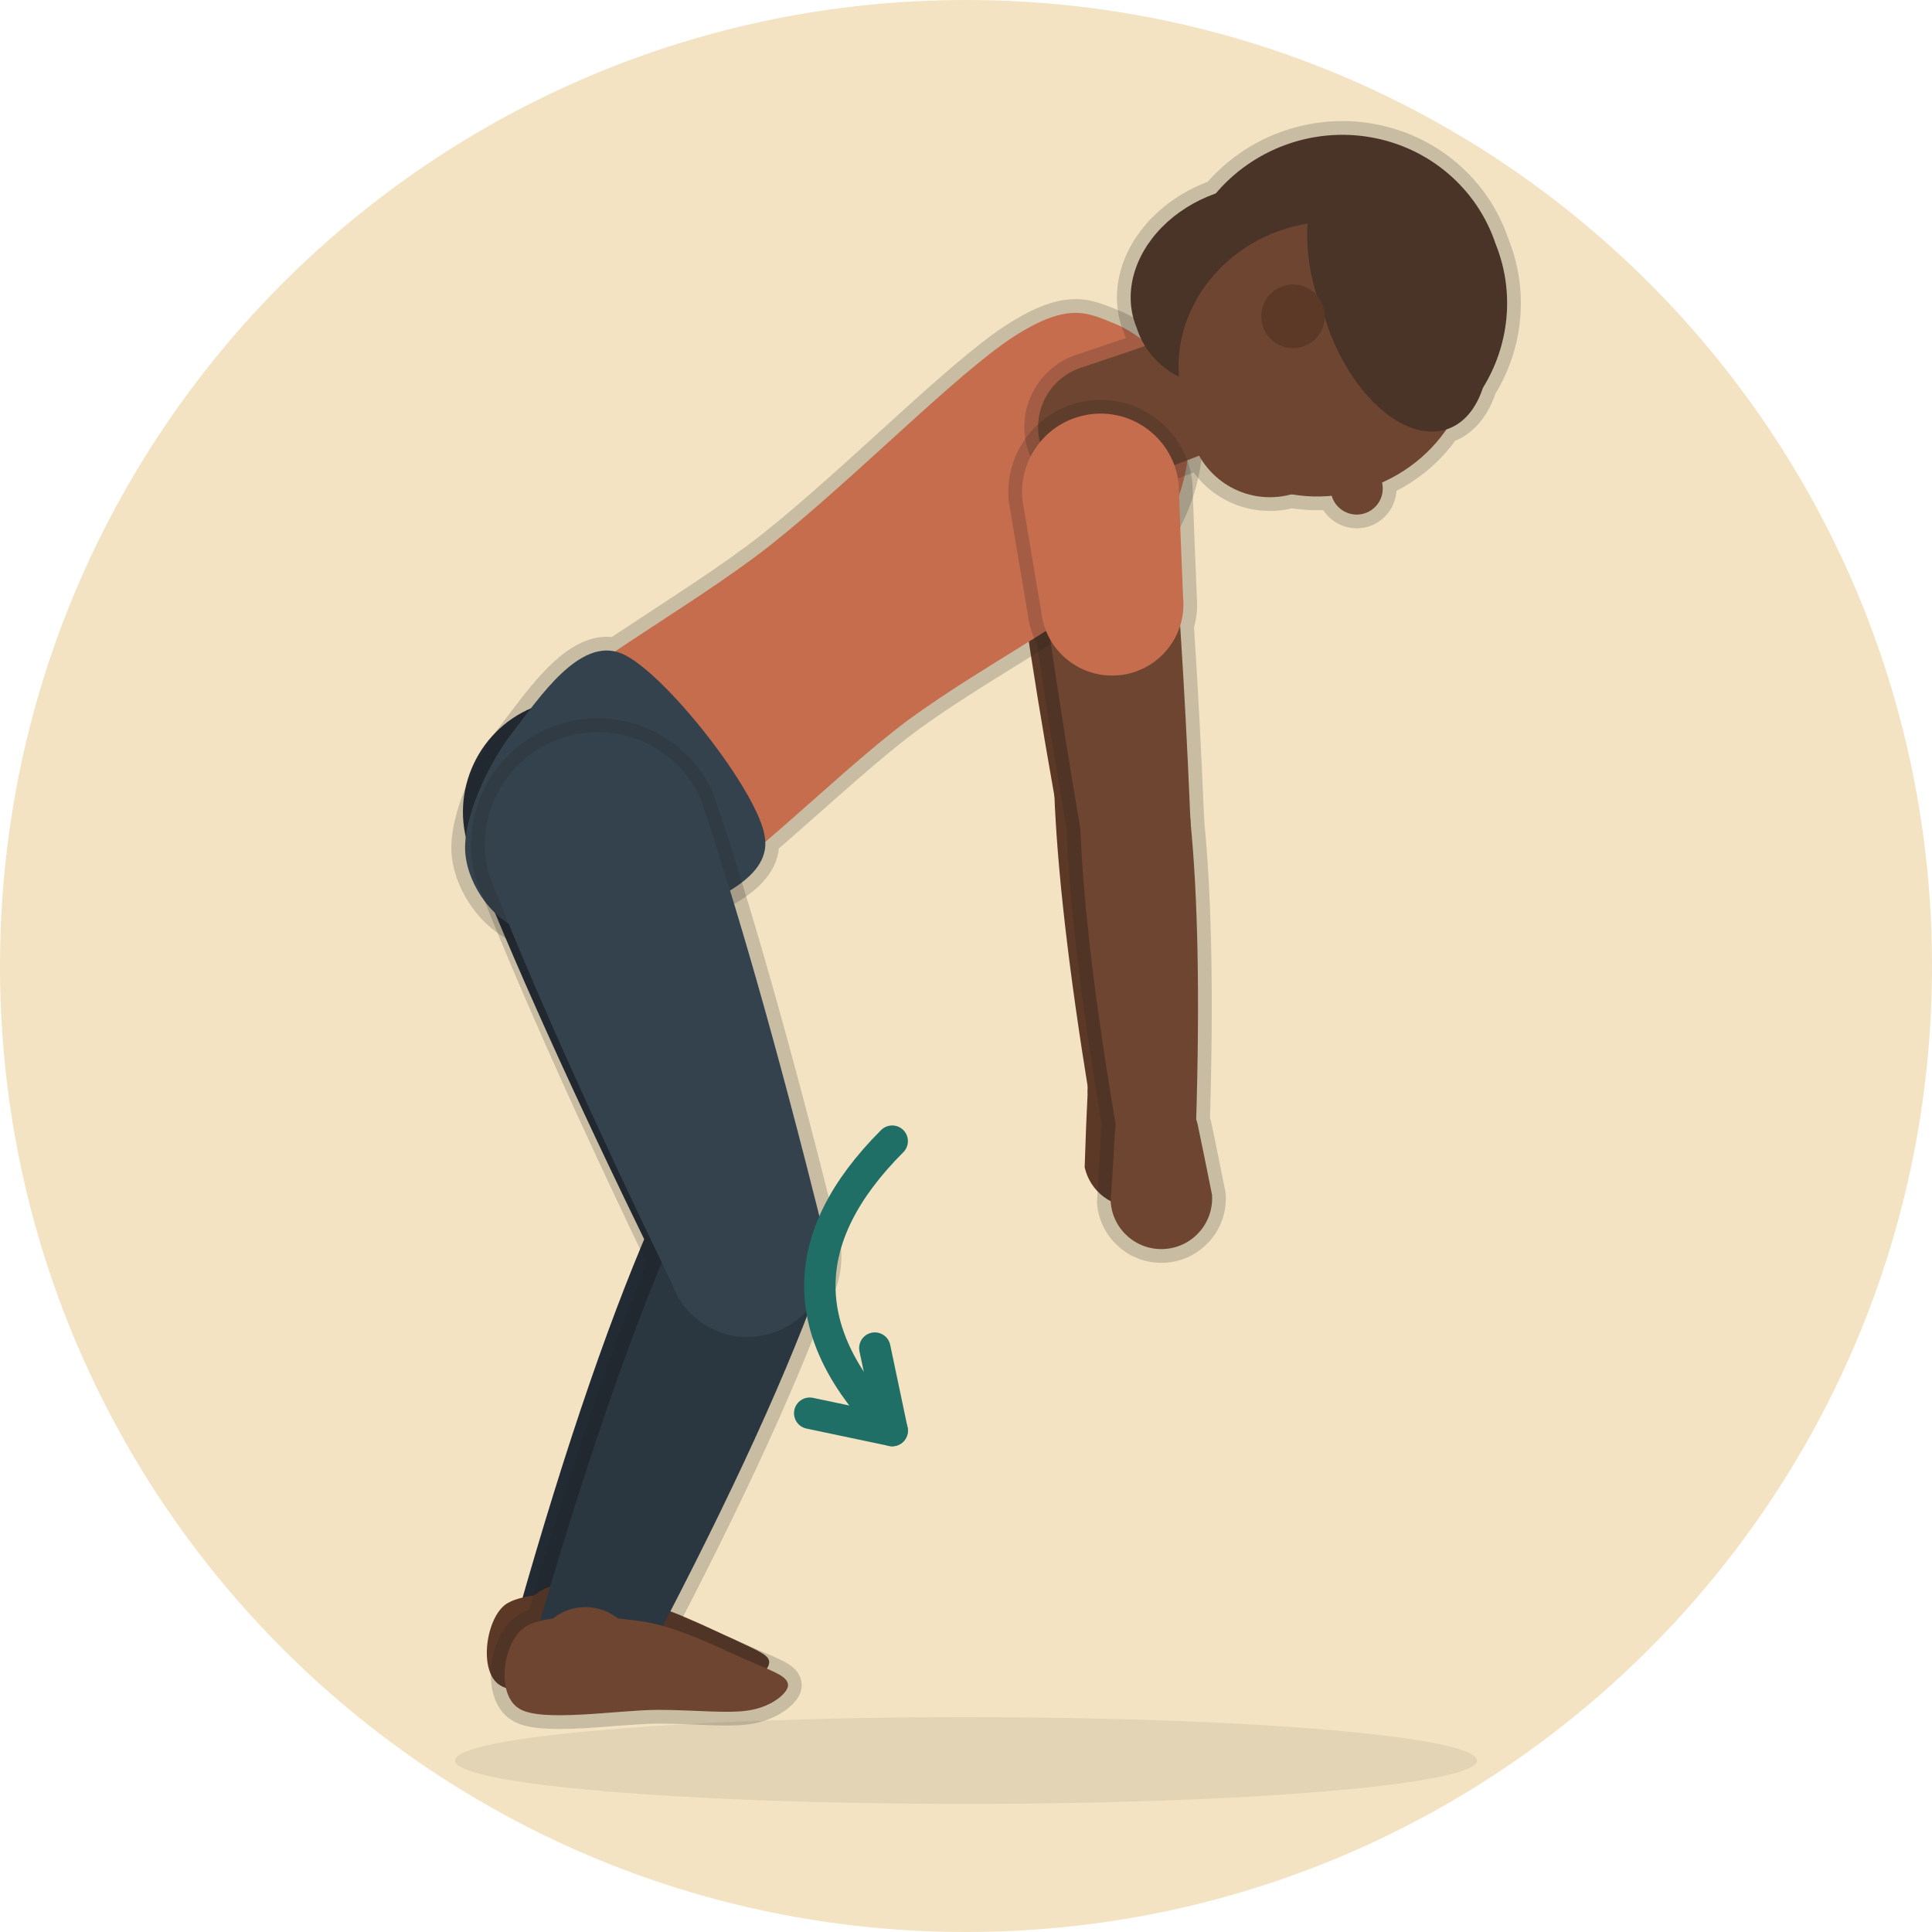
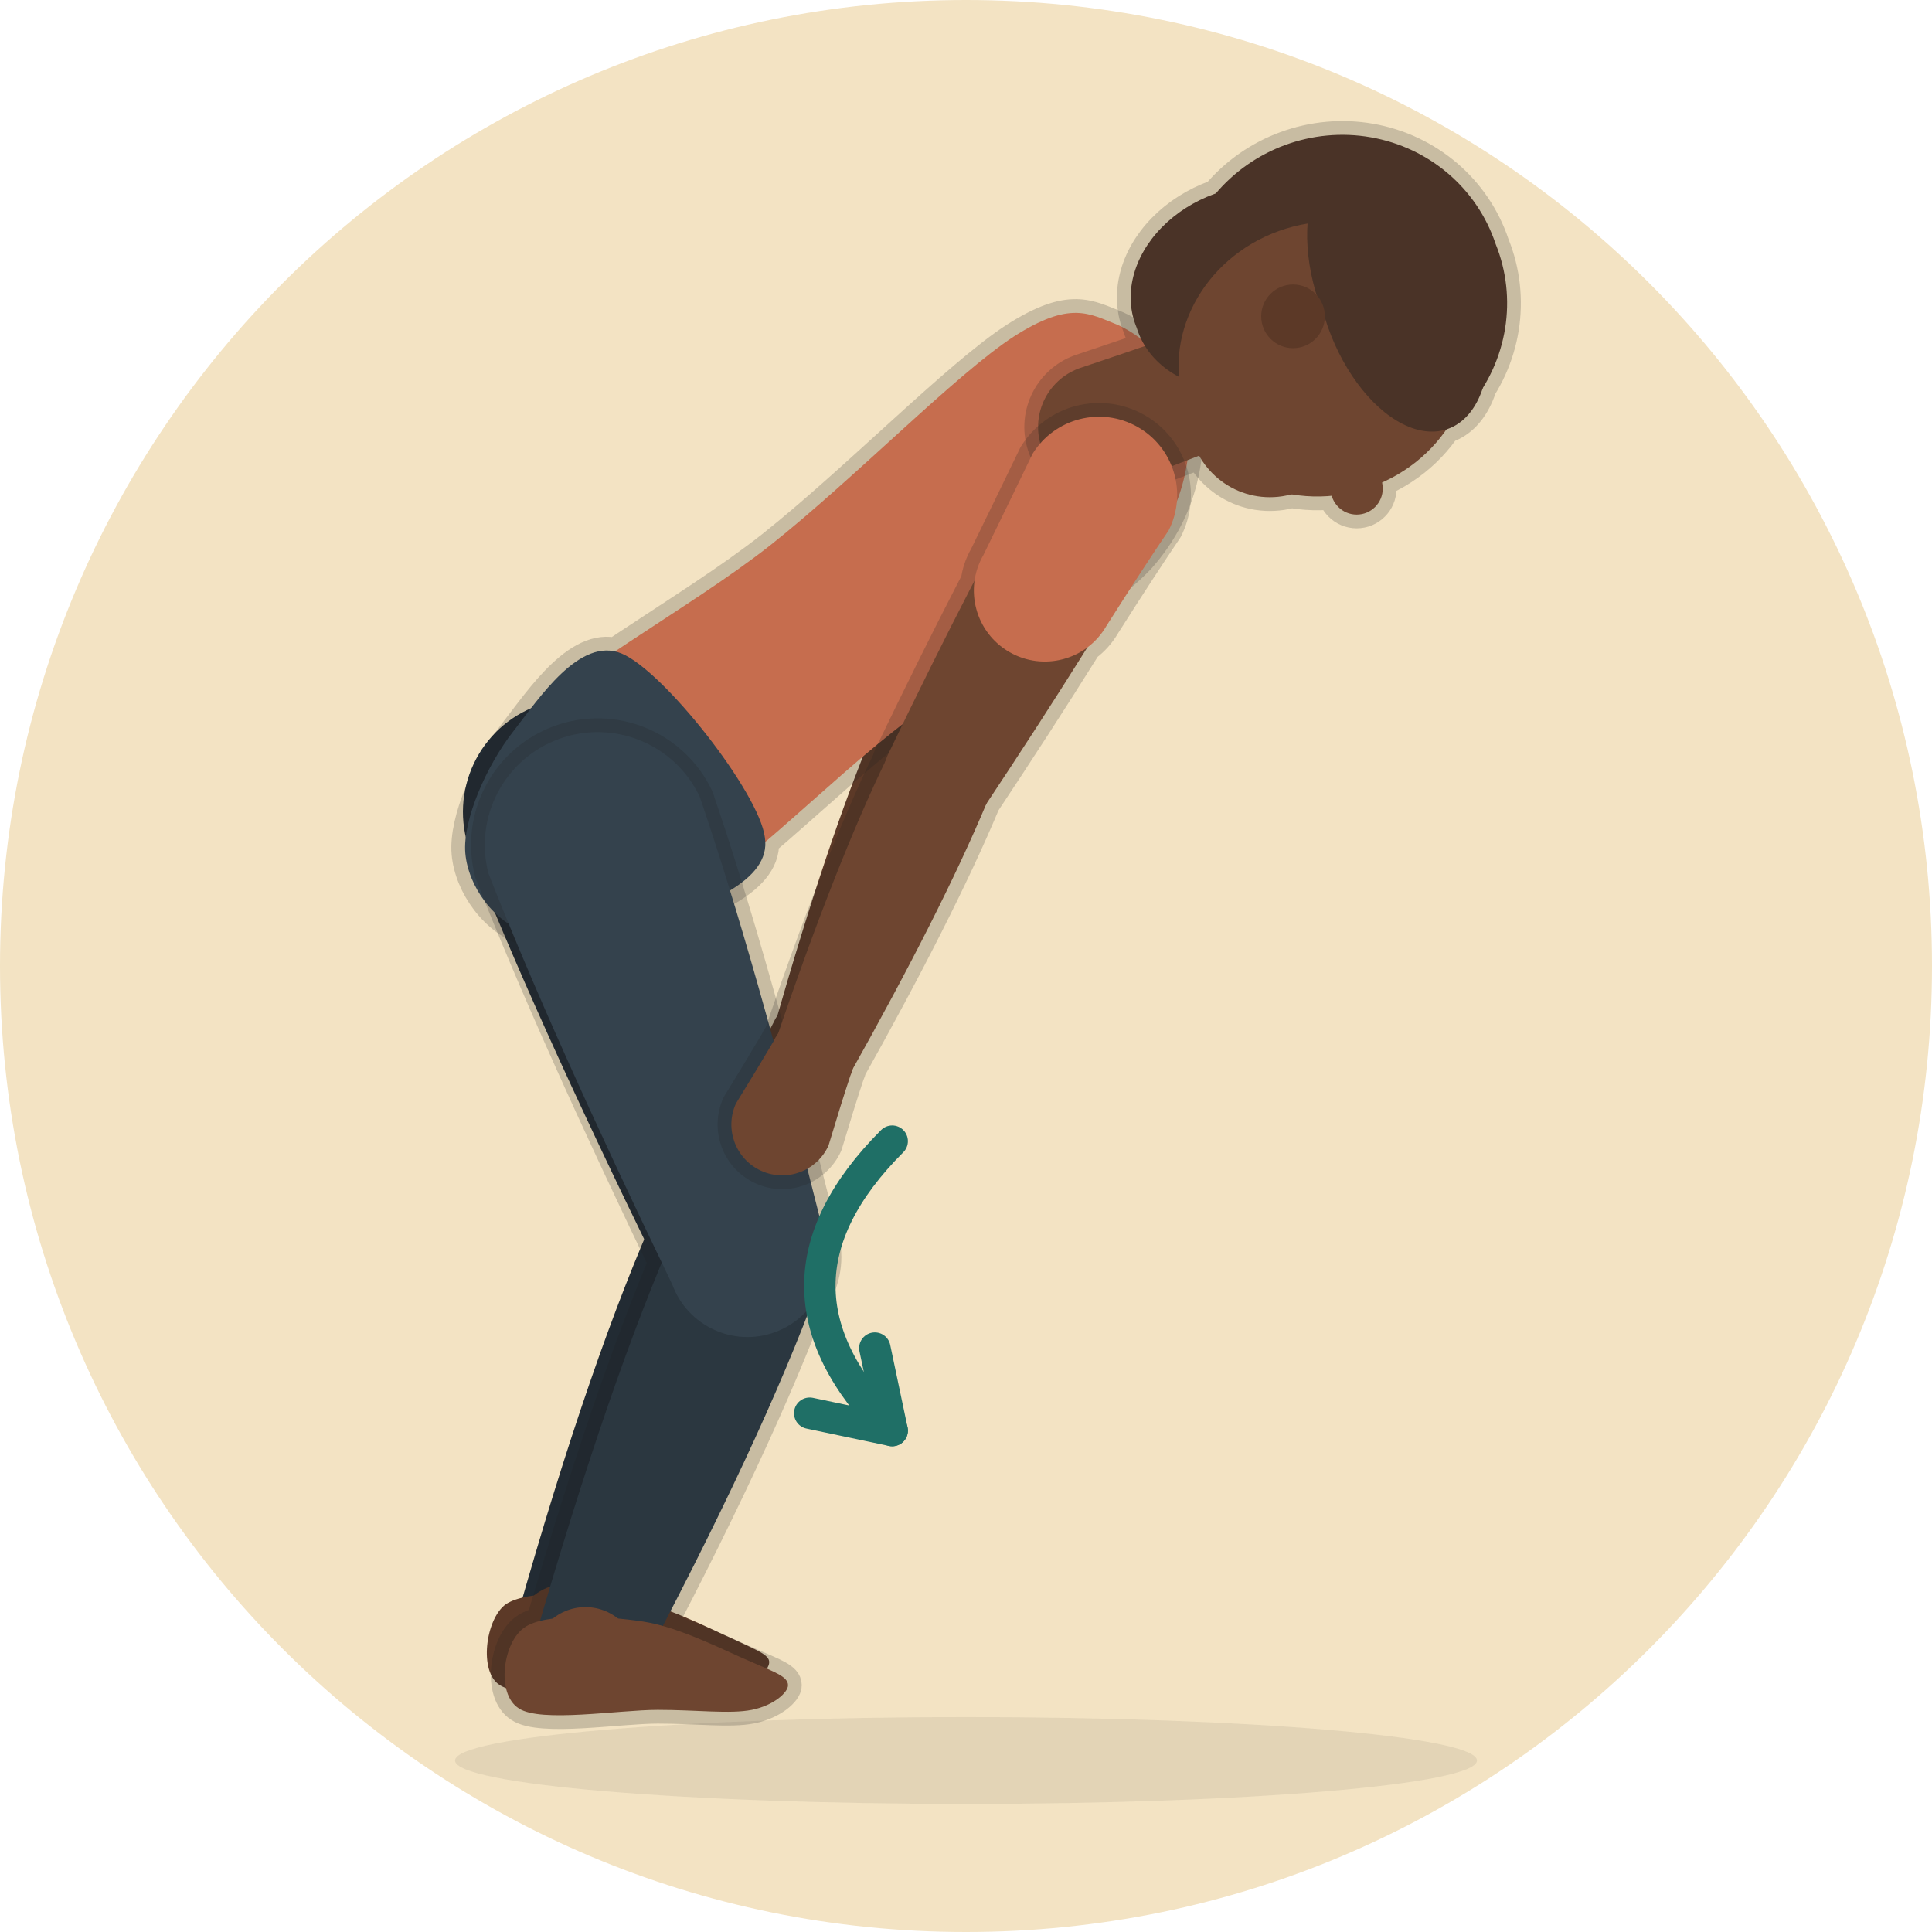
<svg xmlns="http://www.w3.org/2000/svg" viewBox="0 0 200 200" width="400" height="400" role="img" aria-label="Standing figure in profile with knees slightly bent, leaning forward with hands on the knees.">
  <circle cx="100" cy="100" r="100" fill="#F3E3C3" />
  <clipPath id="cfejcuc">
    <circle cx="100" cy="100" r="100" />
  </clipPath>
  <g clip-path="url(#cfejcuc)">
    <g transform="translate(100.0 180.0) scale(1.498)">
      <ellipse cx="0" cy="1.5" rx="35.309" ry="3" fill="#20211F" opacity="0.08" />
      <g>
-         <path d="M2.8 -88.0Q3.6 -79.3 6.1 -65.2A3.8 3.8 0 0 0 13.6 -66.0Q13.1 -80.3 12.1 -89.0A4.7 4.7 0 0 0 2.8 -88.0Z" fill="#5C3927" />
-         <path d="M2.1 -87.9Q2.6 -85.0 3.4 -80.2A4.9 4.9 0 0 0 13.1 -81.2Q12.9 -86.1 12.8 -89.1A5.4 5.4 0 0 0 2.1 -87.9Z" fill="#AD5C40" />
-         <path d="M6.1 -65.4Q6.4 -57.4 8.5 -44.5A2.8 2.8 0 0 0 14.1 -44.9Q14.4 -58.0 13.6 -65.9A3.8 3.8 0 0 0 6.1 -65.4Z" fill="#5C3927" />
-         <path d="M8.4 -44.5Q8.3 -42.6 8.2 -39.5A3.5 3.5 0 0 0 15.1 -39.9Q14.6 -43.0 14.2 -44.9A2.9 2.9 0 0 0 8.4 -44.5Z" fill="#5C3927" />
+         <path d="M3.2 -90.6Q-0.7 -82.8 -6.3 -69.7A3.8 3.8 0 0 0 0.5 -66.3Q7.7 -78.6 11.6 -86.4A4.7 4.7 0 0 0 3.2 -90.6Z" fill="#5C3927" />
+         <path d="M2.6 -90.9Q1.5 -88.2 -0.5 -83.7A4.9 4.9 0 0 0 8.3 -79.3Q10.8 -83.5 12.3 -86.1A5.4 5.4 0 0 0 2.6 -90.9Z" fill="#AD5C40" />
+         <path d="M-6.5 -69.4Q-9.6 -62.0 -13.2 -49.4A2.8 2.8 0 0 0 -8.0 -47.4Q-2.1 -59.1 0.6 -66.6A3.8 3.8 0 0 0 -6.5 -69.4Z" fill="#5C3927" />
+         <path d="M-13.3 -49.5Q-14.2 -47.8 -15.6 -45.0A3.5 3.5 0 0 0 -9.1 -42.5Q-8.3 -45.5 -7.9 -47.4A2.9 2.9 0 0 0 -13.3 -49.5Z" fill="#5C3927" />
      </g>
      <g>
        <path d="M-21.2 -36.9Q-25.9 -26.5 -31.0 -8.5A3.7 3.7 0 0 0 -24.1 -5.7Q-15.3 -22.2 -11.4 -32.9A5.3 5.3 0 0 0 -21.2 -36.9Z" fill="#222B33" />
        <path d="M-34.3 -61.4Q-30.0 -50.4 -21.5 -33.0A5.5 5.5 0 0 0 -11.2 -36.8Q-15.8 -55.5 -19.6 -66.7A7.8 7.8 0 0 0 -34.3 -61.4Z" fill="#222B33" />
        <path d="M-27.6 -3.5A3.6 3.6 0.0 1 0 -27.6 -10.7A3.6 3.6 0.0 1 0 -27.6 -3.5Z" fill="#5C3927" />
        <path d="M-31.8 -9.3C-33.2 -8.3 -33.7 -4.6 -32.2 -3.7C-30.6 -2.7 -25.2 -3.6 -22.6 -3.6C-19.9 -3.6 -17.6 -3.3 -16.1 -3.6C-14.6 -3.9 -13.6 -4.7 -13.6 -5.3C-13.6 -5.8 -14.4 -6.1 -16.1 -6.9C-17.7 -7.6 -20.9 -9.3 -23.6 -9.7C-26.2 -10.1 -30.3 -10.3 -31.8 -9.3Z" fill="#5C3927" />
      </g>
      <g>
        <path d="M-31.2 -69.5C-28.2 -73.3 -19.2 -78.0 -13.5 -82.5C-7.7 -87.1 -0.7 -94.3 3.3 -96.9C7.2 -99.4 8.5 -98.5 10.5 -97.7C12.5 -96.8 15.1 -94.4 15.4 -91.7C15.6 -89.0 15.3 -85.1 12.1 -81.5C8.8 -78.0 1.6 -74.5 -4.0 -70.4C-9.5 -66.3 -16.7 -58.6 -21.3 -56.8C-25.8 -54.9 -29.8 -57.1 -31.4 -59.2C-33.1 -61.3 -34.2 -65.6 -31.2 -69.5ZM-31.3 -69.6C-29.5 -71.9 -26.7 -76.2 -23.8 -75.0C-20.9 -73.8 -14.3 -65.4 -13.9 -62.3C-13.4 -59.2 -18.3 -57.6 -21.1 -56.5C-23.8 -55.4 -28.0 -54.9 -30.3 -55.7C-32.6 -56.4 -34.4 -58.9 -34.6 -61.2C-34.8 -63.5 -33.1 -67.3 -31.3 -69.6Z" fill="#1E1F1D" stroke="#1E1F1D" stroke-width="1.9" stroke-linejoin="round" opacity="0.2" />
        <path d="M-31.2 -69.5C-28.2 -73.3 -19.2 -78.0 -13.5 -82.5C-7.7 -87.1 -0.7 -94.3 3.3 -96.9C7.2 -99.4 8.5 -98.5 10.5 -97.7C12.5 -96.8 15.1 -94.4 15.4 -91.7C15.6 -89.0 15.3 -85.1 12.1 -81.5C8.8 -78.0 1.6 -74.5 -4.0 -70.4C-9.5 -66.3 -16.7 -58.6 -21.3 -56.8C-25.8 -54.9 -29.8 -57.1 -31.4 -59.2C-33.1 -61.3 -34.2 -65.6 -31.2 -69.5Z" fill="#C66D4E" />
        <path d="M-31.3 -69.6C-29.5 -71.9 -26.7 -76.2 -23.8 -75.0C-20.9 -73.8 -14.3 -65.4 -13.9 -62.3C-13.4 -59.2 -18.3 -57.6 -21.1 -56.5C-23.8 -55.4 -28.0 -54.9 -30.3 -55.7C-32.6 -56.4 -34.4 -58.9 -34.6 -61.2C-34.8 -63.5 -33.1 -67.3 -31.3 -69.6Z" fill="#34424D" />
      </g>
      <g>
        <path d="M10.8 -86.6Q16.6 -88.9 26.2 -92.5A4.0 4.0 0 0 0 23.4 -100.1Q13.8 -96.7 7.8 -94.7A4.3 4.3 0 0 0 10.8 -86.6ZM11.8 -97.5A6.6 8.2 70.0 1 0 27.2 -103.1A6.6 8.2 70.0 1 0 11.8 -97.5ZM15.4 -95.5A11.1 11.3 70.0 1 0 36.6 -103.3A11.1 11.3 70.0 1 0 15.4 -95.5ZM15.2 -91.9A9.4 10.2 70.0 1 0 34.4 -98.8A9.4 10.2 70.0 1 0 15.2 -91.9ZM21.0 -85.8A5.6 5.6 0.0 1 0 21.0 -97.0A5.6 5.6 0.0 1 0 21.0 -85.8ZM27.0 -84.6A1.8 1.8 0.0 1 0 27.0 -88.2A1.8 1.8 0.0 1 0 27.0 -84.6ZM24.8 -98.2A9.3 5.4 70.0 1 0 34.9 -101.9A9.3 5.4 70.0 1 0 24.8 -98.2ZM22.6 -96.1A2.2 2.2 0.0 1 0 22.6 -100.5A2.2 2.2 0.0 1 0 22.6 -96.1Z" fill="#1E1F1D" stroke="#1E1F1D" stroke-width="1.9" stroke-linejoin="round" opacity="0.2" />
        <path d="M10.8 -86.6Q16.6 -88.9 26.2 -92.5A4.0 4.0 0 0 0 23.4 -100.1Q13.8 -96.7 7.8 -94.7A4.3 4.3 0 0 0 10.8 -86.6Z" fill="#6E4530" />
        <path d="M11.8 -97.5A6.6 8.2 70.0 1 0 27.2 -103.1A6.6 8.2 70.0 1 0 11.8 -97.5Z" fill="#4A3327" />
        <path d="M15.4 -95.5A11.1 11.3 70.0 1 0 36.6 -103.3A11.1 11.3 70.0 1 0 15.4 -95.5Z" fill="#4A3327" />
        <path d="M15.2 -91.9A9.4 10.2 70.0 1 0 34.4 -98.8A9.4 10.2 70.0 1 0 15.2 -91.9Z" fill="#6E4530" />
        <path d="M21.0 -85.8A5.6 5.6 0.0 1 0 21.0 -97.0A5.6 5.6 0.0 1 0 21.0 -85.8Z" fill="#6E4530" />
        <path d="M27.0 -84.6A1.8 1.8 0.0 1 0 27.0 -88.2A1.8 1.8 0.0 1 0 27.0 -84.6Z" fill="#6E4530" />
        <path d="M24.8 -98.2A9.3 5.4 70.0 1 0 34.9 -101.9A9.3 5.4 70.0 1 0 24.8 -98.2Z" fill="#4A3327" />
        <path d="M22.6 -96.1A2.2 2.2 0.0 1 0 22.6 -100.5A2.2 2.2 0.0 1 0 22.6 -96.1Z" fill="#5C3927" />
      </g>
      <g>
        <path d="M-20.0 -35.3Q-24.6 -24.9 -29.8 -6.9A3.7 3.7 0 0 0 -22.9 -4.1Q-14.1 -20.6 -10.2 -31.3A5.3 5.3 0 0 0 -20.0 -35.3ZM-33.0 -59.8Q-28.7 -48.8 -20.3 -31.4A5.5 5.5 0 0 0 -9.9 -35.2Q-14.6 -54.0 -18.4 -65.1A7.8 7.8 0 0 0 -33.0 -59.8ZM-26.3 -1.9A3.6 3.6 0.0 1 0 -26.3 -9.1A3.6 3.6 0.0 1 0 -26.3 -1.9ZM-30.5 -7.7C-32.0 -6.7 -32.5 -3.1 -30.9 -2.1C-29.4 -1.1 -24.0 -2.0 -21.3 -2.0C-18.6 -2.0 -16.3 -1.7 -14.8 -2.0C-13.3 -2.3 -12.3 -3.2 -12.3 -3.7C-12.3 -4.3 -13.2 -4.6 -14.8 -5.3C-16.5 -6.0 -19.7 -7.7 -22.3 -8.1C-24.9 -8.5 -29.1 -8.7 -30.5 -7.7Z" fill="#1E1F1D" stroke="#1E1F1D" stroke-width="1.9" stroke-linejoin="round" opacity="0.2" />
        <path d="M-20.0 -35.3Q-24.6 -24.9 -29.8 -6.9A3.7 3.7 0 0 0 -22.9 -4.1Q-14.1 -20.6 -10.2 -31.3A5.3 5.3 0 0 0 -20.0 -35.3Z" fill="#2B3740" />
        <path d="M-33.0 -59.8Q-28.7 -48.8 -20.3 -31.4A5.5 5.5 0 0 0 -9.9 -35.2Q-14.6 -54.0 -18.4 -65.1A7.8 7.8 0 0 0 -33.0 -59.8Z" fill="#34424D" />
        <path d="M-26.3 -1.9A3.6 3.6 0.0 1 0 -26.3 -9.1A3.6 3.6 0.0 1 0 -26.3 -1.9Z" fill="#6E4530" />
        <path d="M-30.5 -7.7C-32.0 -6.7 -32.5 -3.1 -30.9 -2.1C-29.4 -1.1 -24.0 -2.0 -21.3 -2.0C-18.6 -2.0 -16.3 -1.7 -14.8 -2.0C-13.3 -2.3 -12.3 -3.2 -12.3 -3.7C-12.3 -4.3 -13.2 -4.6 -14.8 -5.3C-16.5 -6.0 -19.7 -7.7 -22.3 -8.1C-24.9 -8.5 -29.1 -8.7 -30.5 -7.7Z" fill="#6E4530" />
      </g>
      <g>
-         <path d="M4.6 -85.6Q5.5 -77.0 7.9 -62.9A3.8 3.8 0 0 0 15.5 -63.7Q14.9 -77.9 14.0 -86.6A4.7 4.7 0 0 0 4.6 -85.6ZM3.9 -85.6Q4.4 -82.6 5.2 -77.9A4.9 4.9 0 0 0 15.0 -78.9Q14.8 -83.7 14.7 -86.7A5.4 5.4 0 0 0 3.9 -85.6ZM7.9 -63.0Q8.2 -55.0 10.4 -42.1A2.8 2.8 0 0 0 15.9 -42.5Q16.3 -55.6 15.5 -63.5A3.8 3.8 0 0 0 7.9 -63.0ZM10.3 -42.1Q10.2 -40.2 10.0 -37.1A3.5 3.5 0 0 0 17.0 -37.6Q16.4 -40.6 16.0 -42.5A2.9 2.9 0 0 0 10.3 -42.1Z" fill="#1E1F1D" stroke="#1E1F1D" stroke-width="1.9" stroke-linejoin="round" opacity="0.2" />
-         <path d="M4.6 -85.6Q5.5 -77.0 7.9 -62.9A3.8 3.8 0 0 0 15.5 -63.7Q14.9 -77.9 14.0 -86.6A4.7 4.7 0 0 0 4.6 -85.6Z" fill="#6E4530" />
-         <path d="M3.9 -85.6Q4.4 -82.6 5.2 -77.9A4.9 4.9 0 0 0 15.0 -78.9Q14.8 -83.7 14.7 -86.7A5.4 5.4 0 0 0 3.9 -85.6Z" fill="#C66D4E" />
-         <path d="M7.9 -63.0Q8.2 -55.0 10.4 -42.1A2.8 2.8 0 0 0 15.9 -42.5Q16.3 -55.6 15.5 -63.5A3.8 3.8 0 0 0 7.9 -63.0Z" fill="#6E4530" />
-         <path d="M10.3 -42.1Q10.2 -40.2 10.0 -37.1A3.5 3.5 0 0 0 17.0 -37.6Q16.4 -40.6 16.0 -42.5A2.9 2.9 0 0 0 10.3 -42.1Z" fill="#6E4530" />
+         <path d="M5.2 -88.5Q0.8 -80.9 -5.4 -68.0A3.8 3.8 0 0 0 1.2 -64.3Q9.1 -76.2 13.4 -83.8A4.7 4.7 0 0 0 5.2 -88.5ZM4.6 -88.8Q3.3 -86.1 1.2 -81.8A4.9 4.9 0 0 0 9.7 -76.9Q12.3 -81.0 14.0 -83.5A5.4 5.4 0 0 0 4.6 -88.8ZM-5.5 -67.7Q-9.0 -60.5 -13.2 -48.1A2.8 2.8 0 0 0 -8.1 -45.8Q-1.7 -57.2 1.4 -64.6A3.8 3.8 0 0 0 -5.5 -67.7ZM-13.3 -48.2Q-14.3 -46.5 -15.9 -43.9A3.5 3.5 0 0 0 -9.5 -41.0Q-8.6 -44.0 -8.0 -45.8A2.9 2.9 0 0 0 -13.3 -48.2Z" fill="#1E1F1D" stroke="#1E1F1D" stroke-width="1.9" stroke-linejoin="round" opacity="0.2" />
+         <path d="M5.2 -88.5Q0.8 -80.9 -5.4 -68.0A3.8 3.8 0 0 0 1.2 -64.3Q9.1 -76.2 13.4 -83.8A4.7 4.7 0 0 0 5.2 -88.5Z" fill="#6E4530" />
+         <path d="M4.6 -88.8Q3.3 -86.1 1.2 -81.8A4.9 4.9 0 0 0 9.7 -76.9Q12.3 -81.0 14.0 -83.5A5.4 5.4 0 0 0 4.6 -88.8Z" fill="#C66D4E" />
+         <path d="M-5.5 -67.7Q-9.0 -60.5 -13.2 -48.1A2.8 2.8 0 0 0 -8.1 -45.8Q-1.7 -57.2 1.4 -64.6A3.8 3.8 0 0 0 -5.5 -67.7Z" fill="#6E4530" />
+         <path d="M-13.3 -48.2Q-14.3 -46.5 -15.9 -43.9A3.5 3.5 0 0 0 -9.5 -41.0Q-8.6 -44.0 -8.0 -45.8A2.9 2.9 0 0 0 -13.3 -48.2Z" fill="#6E4530" />
      </g>
      <g fill="none" stroke="#1F6F66" stroke-width="2.17" stroke-linecap="round" stroke-linejoin="round">
        <path d="M-5.1 -41.3Q-15.1 -31.3 -5.1 -21.3" />
        <path d="M-10.8 -22.5L-5.1 -21.3L-6.3 -27.0" />
      </g>
    </g>
  </g>
</svg>
